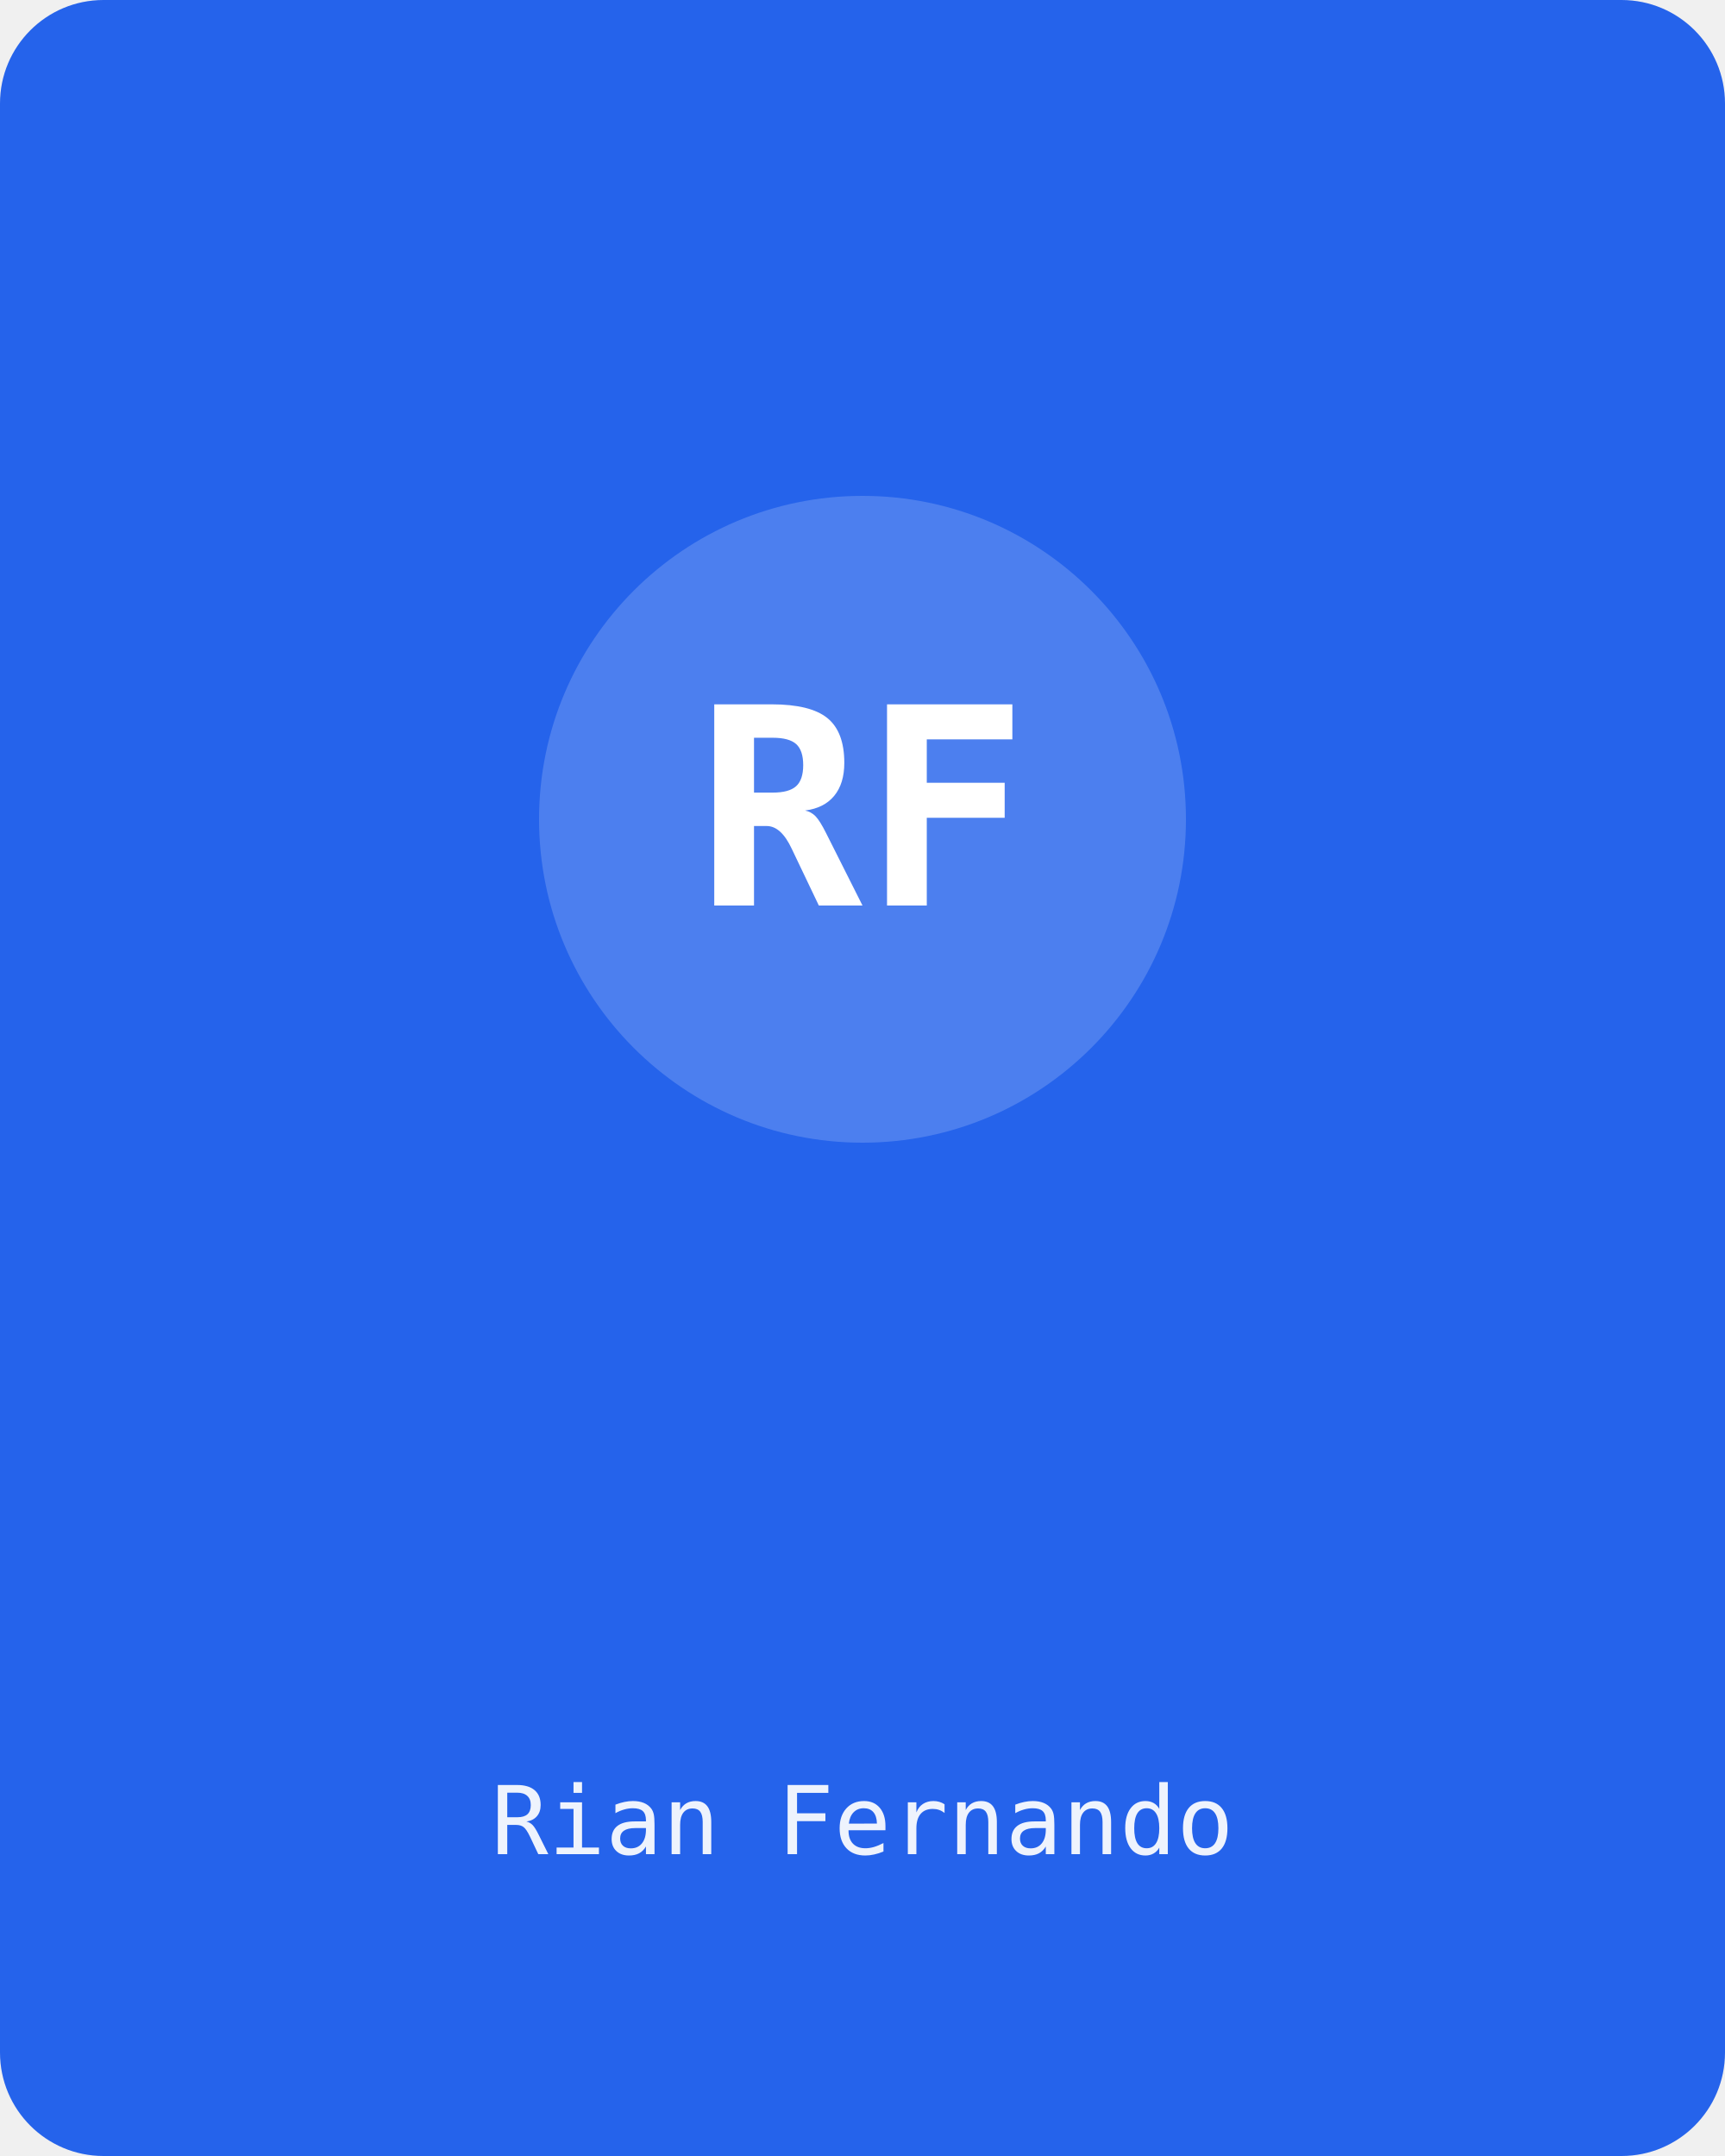
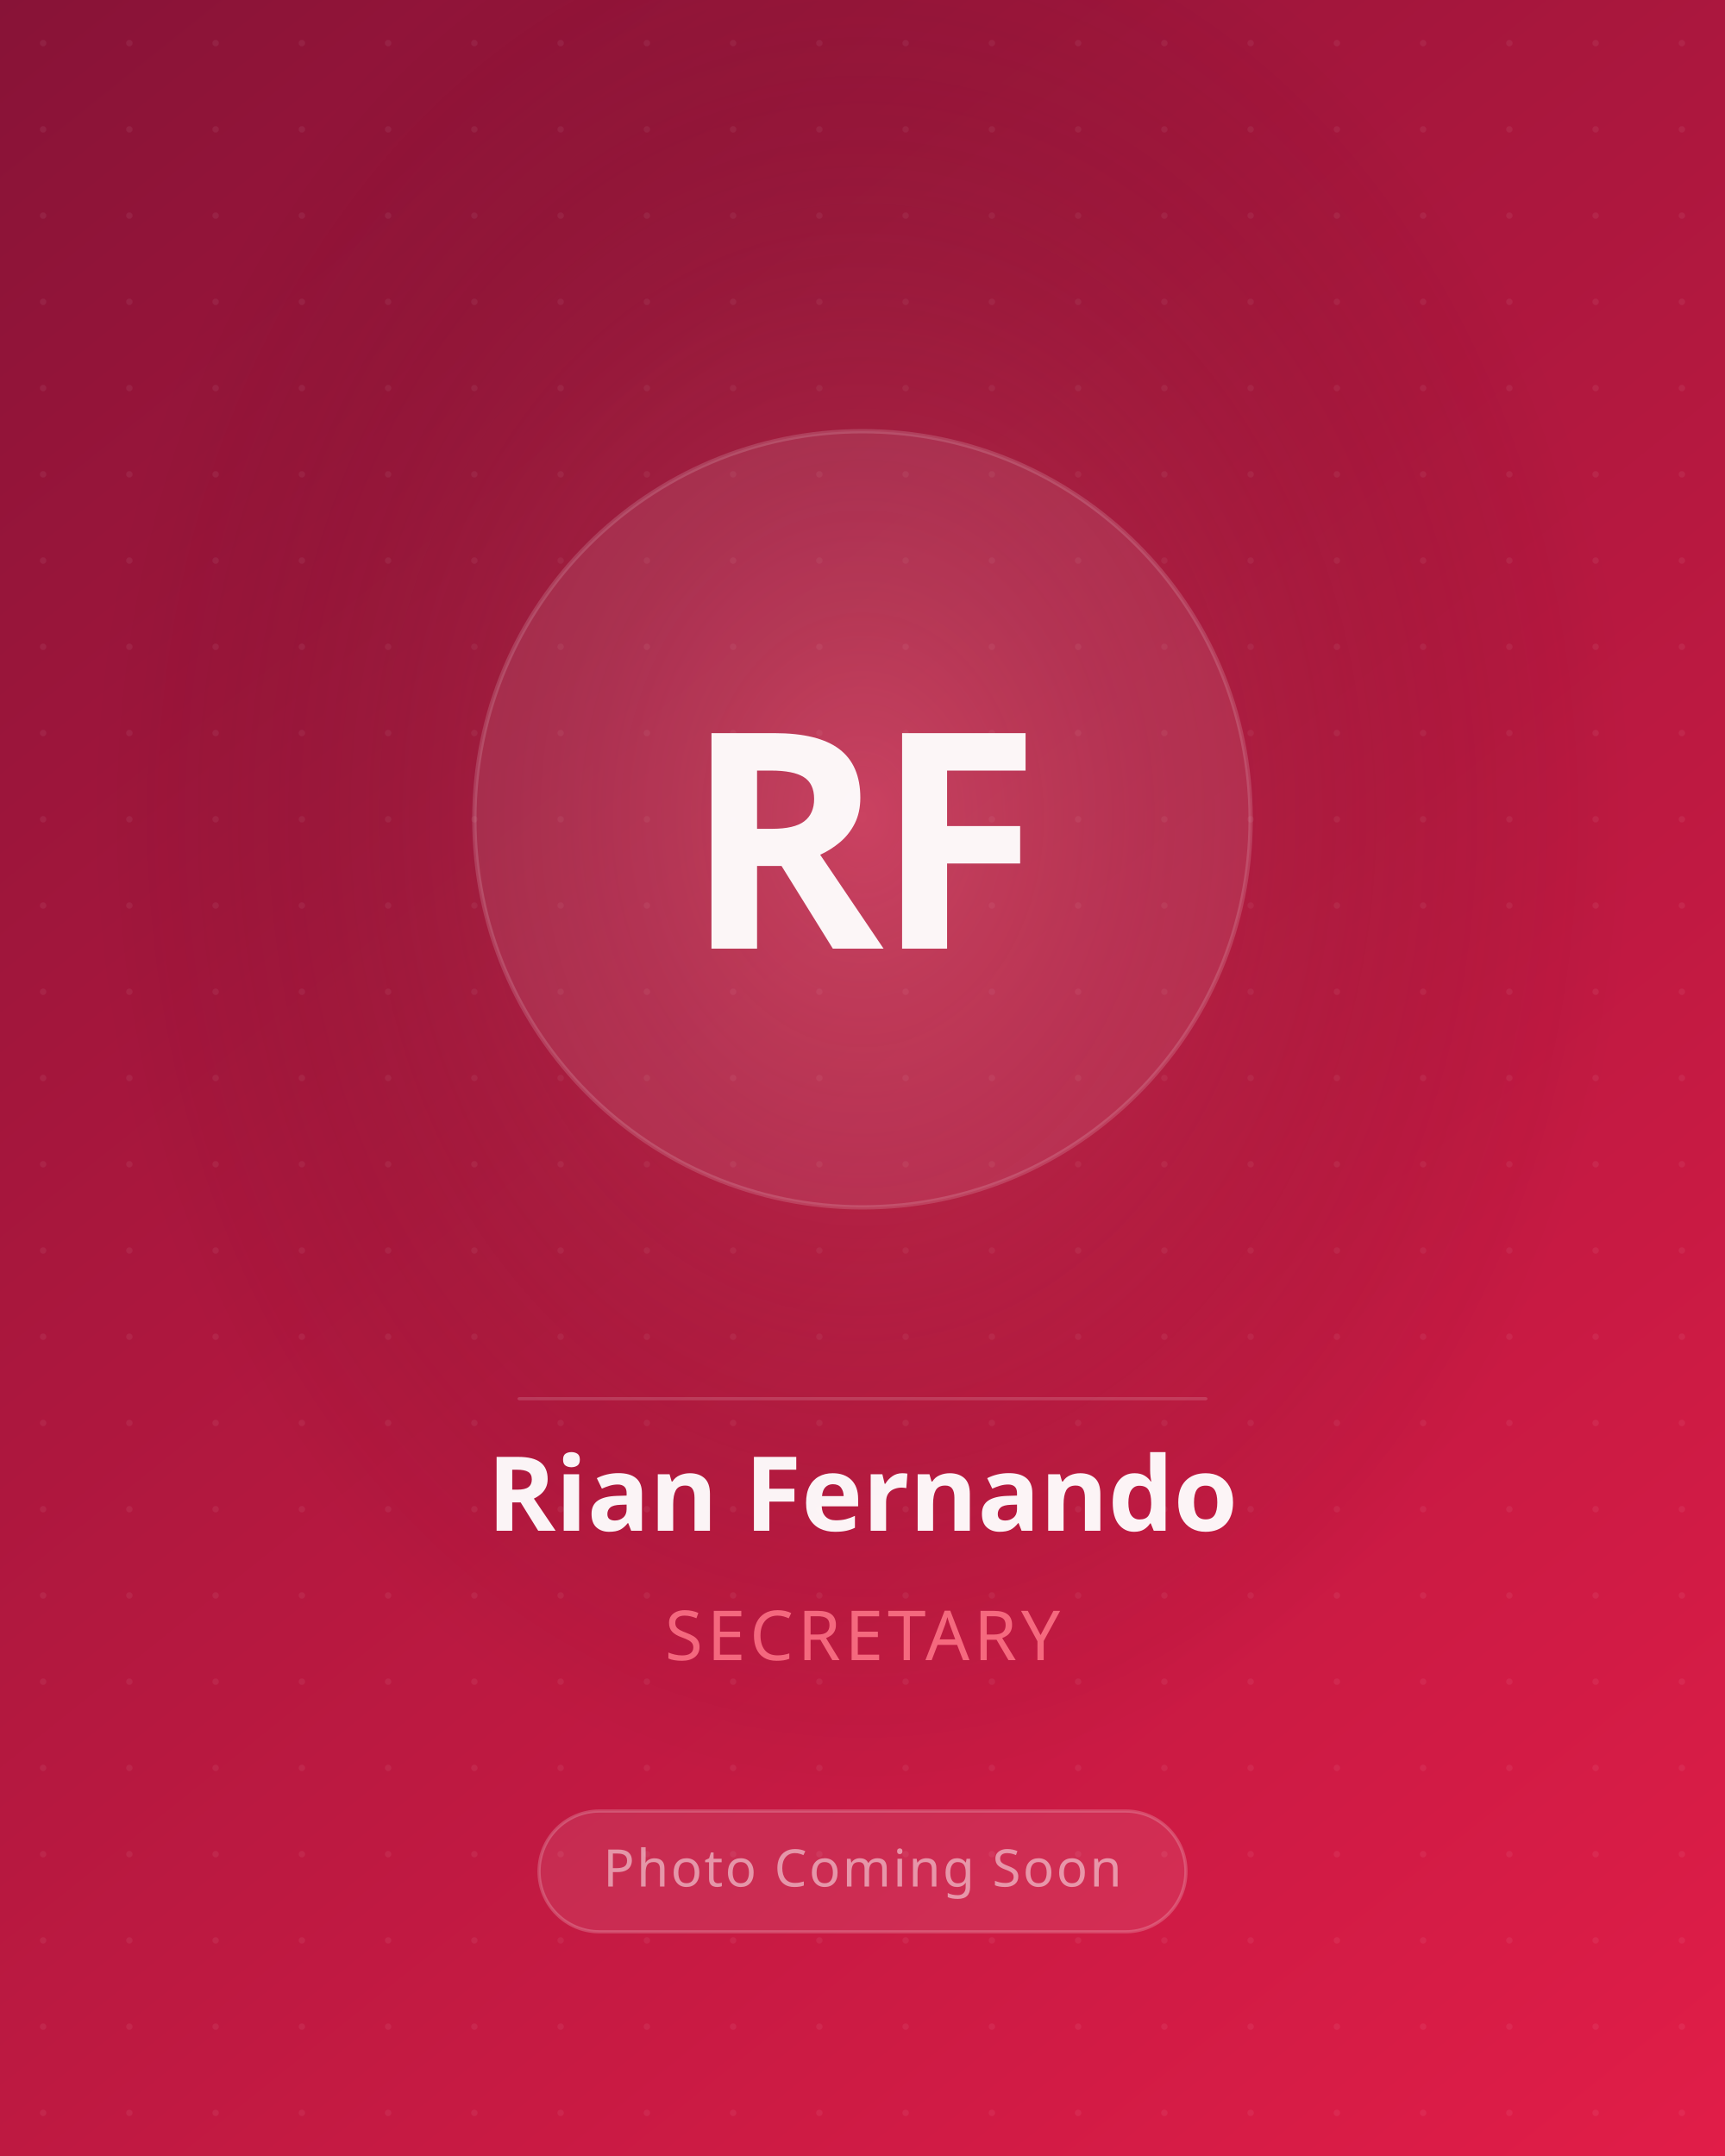
<svg xmlns="http://www.w3.org/2000/svg" width="800" height="1000" viewBox="0 0 800 1000" fill="none">
  <defs>
-     <linearGradient id="bg" x1="0" y1="0" x2="800" y2="1000">
-       <stop offset="0" stop-color="#2563EB" />
-       <stop offset="1" stop-color="#8B5CF6" />
+     <linearGradient id="bg" x1="0" y1="0" x2="800" y2="1000" gradientUnits="userSpaceOnUse">
+       <stop offset="0%" stop-color="#881337" />
+       <stop offset="100%" stop-color="#e11d48" />
    </linearGradient>
+     <radialGradient id="glow" cx="50%" cy="38%" r="45%">
+       <stop offset="0%" stop-color="#fb7185" stop-opacity="0.3" />
+       <stop offset="100%" stop-color="transparent" />
+     </radialGradient>
+     <pattern id="dots" patternUnits="userSpaceOnUse" width="40" height="40">
+       <circle cx="20" cy="20" r="1.5" fill="rgba(255,255,255,0.06)" />
+     </pattern>
  </defs>
-   <rect width="800" height="1000" rx="48" fill="url(#bg)" />
-   <circle cx="400" cy="380" r="150" fill="rgba(255,255,255,0.18)" />
-   <text x="400" y="420" text-anchor="middle" fill="#ffffff" font-size="128" font-family="JetBrains Mono, monospace" font-weight="700">RF</text>
-   <text x="400" y="860" text-anchor="middle" fill="rgba(255,255,255,0.92)" font-size="44" font-family="JetBrains Mono, monospace">Rian Fernando</text>
+   <rect width="800" height="1000" fill="url(#bg)" />
+   <rect width="800" height="1000" fill="url(#dots)" />
+   <rect width="800" height="1000" fill="url(#glow)" />
+   <circle cx="400" cy="380" r="180" fill="rgba(255,255,255,0.08)" stroke="rgba(255,255,255,0.15)" stroke-width="2" />
+   <text x="400" y="440" text-anchor="middle" fill="rgba(255,255,255,0.95)" font-size="140" font-family="system-ui, sans-serif" font-weight="700" letter-spacing="-4">RF</text>
+   <rect x="240" y="648" width="320" height="1.5" fill="rgba(255,255,255,0.15)" rx="1" />
+   <text x="400" y="710" text-anchor="middle" fill="rgba(255,255,255,0.95)" font-size="48" font-family="system-ui, sans-serif" font-weight="600">Rian Fernando</text>
+   <text x="400" y="770" text-anchor="middle" fill="rgba(251,113,133,0.9)" font-size="32" font-family="system-ui, sans-serif" font-weight="500" letter-spacing="2">SECRETARY</text>
+   <rect x="250" y="840" width="300" height="56" rx="28" fill="rgba(255,255,255,0.08)" stroke="rgba(255,255,255,0.2)" stroke-width="1.5" />
+   <text x="400" y="875" text-anchor="middle" fill="rgba(255,255,255,0.5)" font-size="24" font-family="system-ui, sans-serif" font-weight="500" letter-spacing="1">Photo Coming Soon</text>
</svg>
